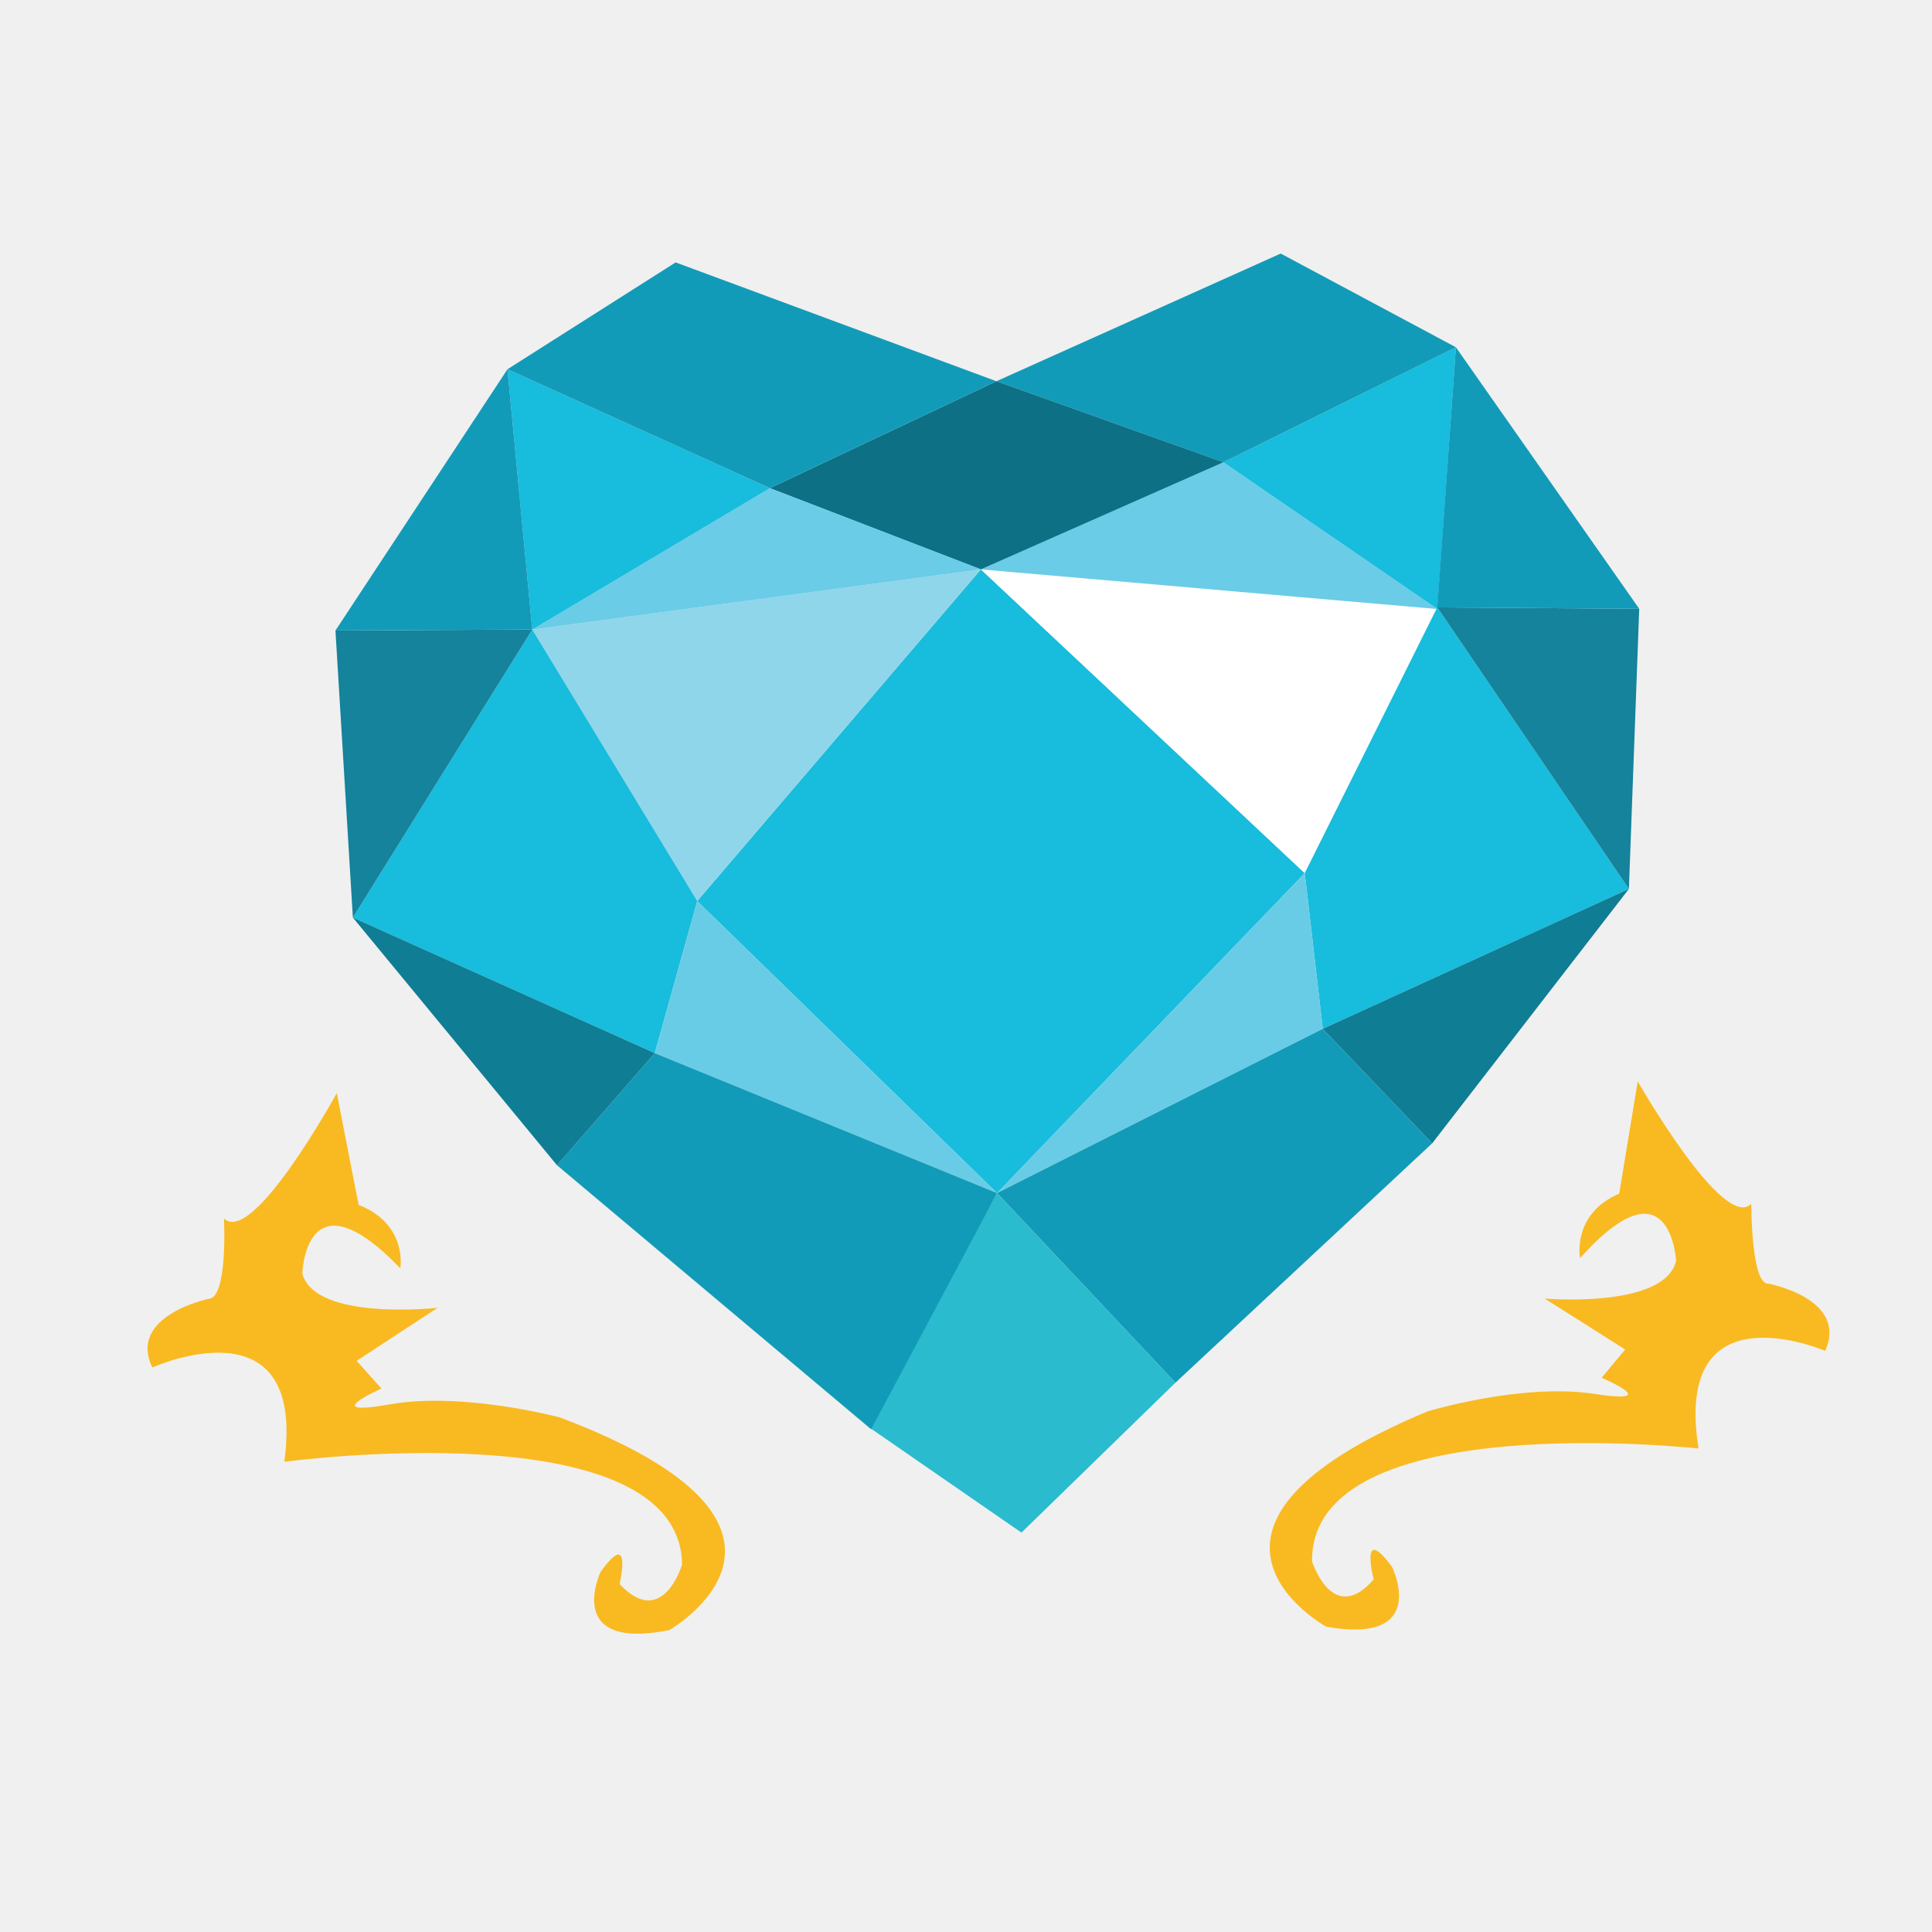
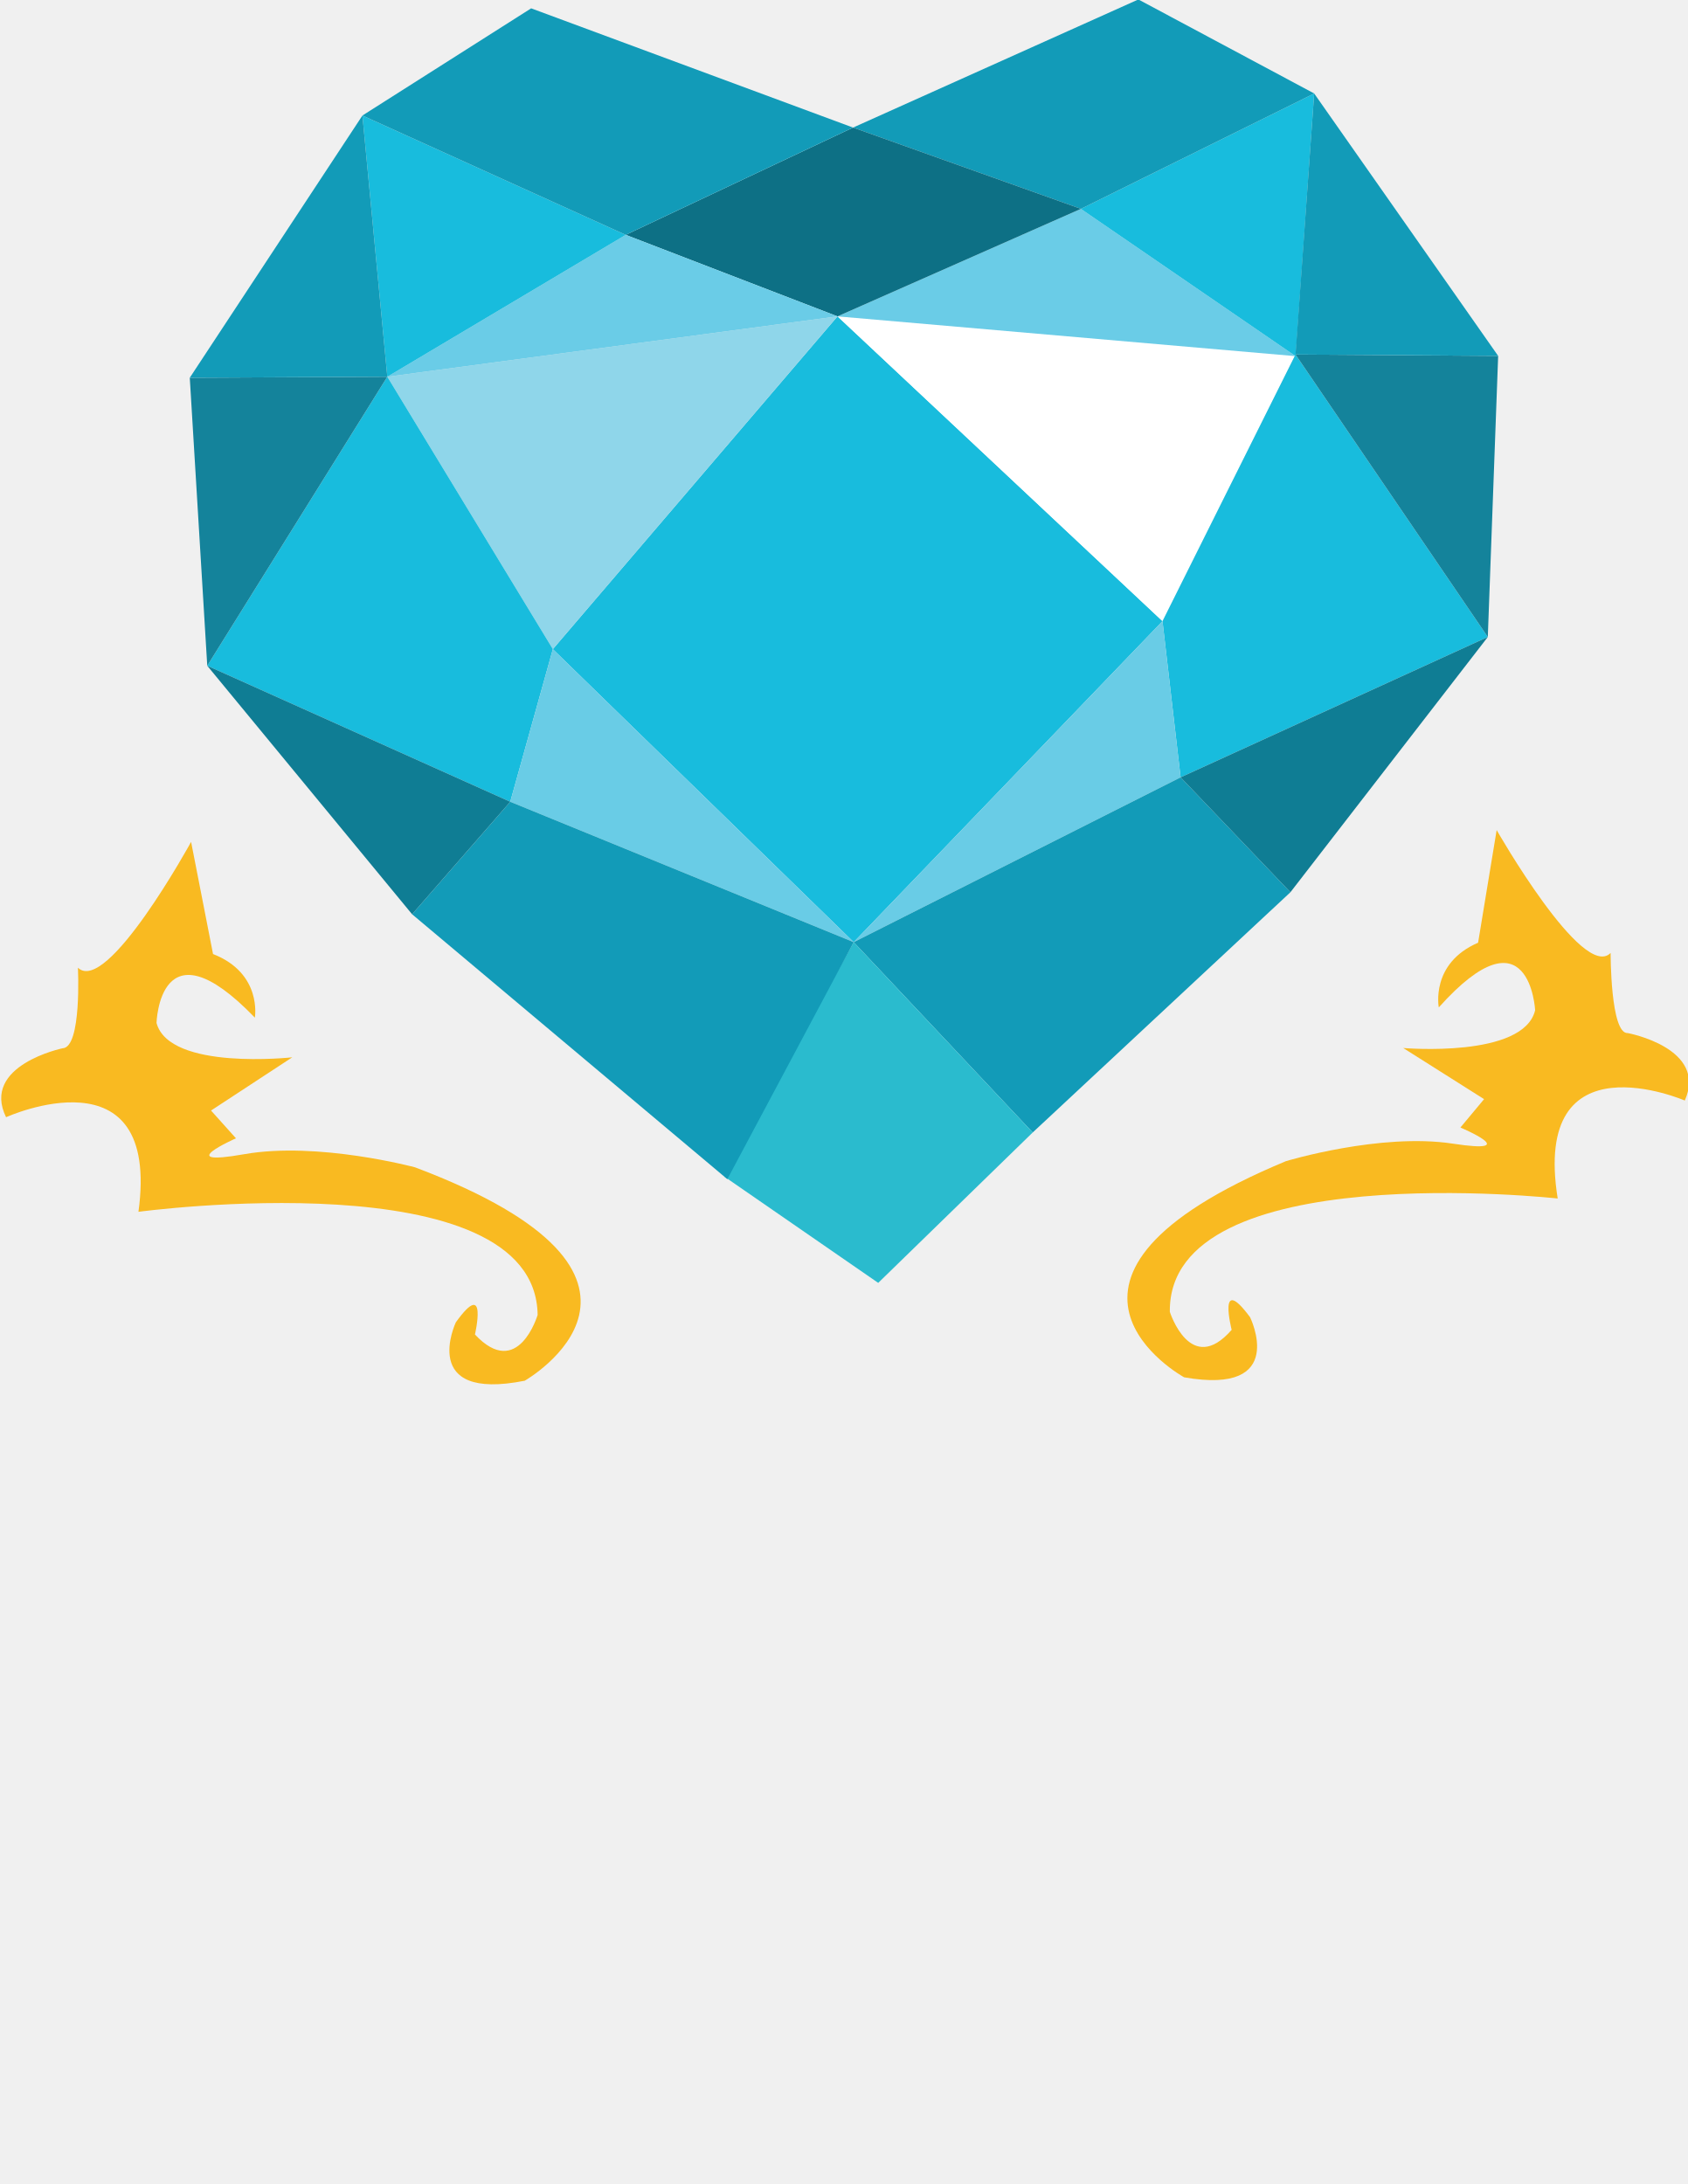
- <svg xmlns="http://www.w3.org/2000/svg" version="1.1" id="Layer_1" x="0px" y="0px" width="1000px" height="1000px" viewBox="0 0 1000 1000" enable-background="new 0 0 1000 1000" xml:space="preserve">
-   <path fill="#F9BA21" d="M686.502,841.99c0,0-93-51,52.5-111.5c0,0,48.612-14.738,85.978-9.049c37.312,5.73,4.005-8.299,4.005-8.299  l12.209-14.652l-41.702-26.365c0,0,62.143,5.393,68.042-19.512c0,0-2.811-53.807-49.693-1.441c0,0-4.45-22.727,20.268-33.359  l9.574-58.115c0,0,44.475,78.072,58.781,63.383c0,0-0.128,41.912,8.836,41.334c0,0,41.479,7.711,29.414,34.797  c0,0-79.104-34.15-65.549,50.537c0,0-201.097-22.24-200.049,58.479c0,0,10.687,33.621,31.887,9.264c0,0-7.5-29.5,9.5-6.5  C720.502,810.99,740.502,851.49,686.502,841.99z" />
-   <polygon fill="#18BCDD" points="360.89,466.374 507.711,294.708 675.333,451.933 516.069,617.52 " />
-   <polyline fill="#FFFFFF" points="507.711,294.708 743.933,314.388 675.333,451.933 " />
-   <polygon fill="#18BCDD" points="743.933,314.388 675.333,451.933 684.677,532.502 843.118,460.101 " />
-   <polyline fill="#14839B" points="743.933,314.388 843.118,460.101 848.458,315.104 " />
-   <polyline fill="#69CCE6" points="516.069,617.52 675.333,451.933 684.677,532.502 " />
-   <polyline fill="#129BB8" points="516.069,617.52 608.396,715.688 741.305,591.777 684.677,532.502 " />
-   <polyline fill="#0F7D94" points="684.677,532.502 741.305,591.777 843.118,460.101 " />
-   <polyline fill="#2ABBCE" points="516.069,617.52 449.323,738.422 528.706,793.275 608.396,715.688 " />
-   <polyline fill="#6ACCE7" points="507.711,294.708 633.237,239.256 744.002,315.241 " />
-   <polyline fill="#18BCDD" points="633.237,239.256 753.566,179.734 744.002,315.241 " />
-   <polyline fill="#129BB8" points="753.566,179.734 743.933,314.388 848.458,315.104 " />
-   <polyline fill="#129BB8" points="515.735,197.323 633.237,239.256 753.566,179.734 662.89,131.239 " />
-   <polyline fill="#0D7085" points="515.735,197.323 398.484,252.664 507.711,294.708 633.237,239.256 " />
-   <polyline fill="#8FD6EA" points="507.711,294.708 275.509,325.858 360.89,466.374 " />
-   <polygon fill="#18BCDD" points="275.509,325.858 360.89,466.374 338.915,545.104 182.641,474.933 " />
-   <polyline fill="#14839B" points="275.509,325.858 182.641,474.933 173.627,326.371 " />
-   <polyline fill="#69CCE6" points="516.069,617.52 360.89,466.374 338.915,545.104 " />
-   <polyline fill="#129BB8" points="516.069,617.52 450.891,739.779 288.301,603.133 338.915,545.104 " />
-   <polyline fill="#0F7D94" points="338.915,545.104 288.301,603.133 182.641,474.933 " />
-   <polyline fill="#6ACCE7" points="507.711,294.708 398.484,252.664 275.509,325.858 " />
-   <polyline fill="#18BCDD" points="398.484,252.664 262.682,191.104 275.509,325.858 " />
-   <polyline fill="#129BB8" points="262.682,191.104 275.509,325.858 173.627,326.371 " />
-   <polyline fill="#129BB8" points="515.735,197.323 398.484,252.664 262.682,191.104 349.703,135.819 " />
-   <path fill="#F9BA21" d="M346.387,843.748c0,0,93.653-53.432-56.563-110.078c0,0-50.044-13.453-88.062-6.783  c-37.961,6.711-4.31-8.189-4.31-8.189l-12.856-14.326l41.902-27.455c0,0-63.334,7.029-70.017-17.711c0,0,1.454-53.863,50.722-2.752  c0,0,3.947-22.834-21.58-32.813l-11.311-57.844c0,0-43.373,79.217-58.374,64.91c0,0,2.063,41.285-7.937,41.553  c0,0-42.166,8.799-29.129,35.559c0,0,79.901-36.223,68.287,48.793c0,0,204.827-27.529,205.883,53.189  c0,0-10.029,33.893-32.326,10.102c0,0,6.883-29.688-9.876-6.248C310.841,813.654,291.479,854.668,346.387,843.748z" />
+ <svg xmlns="http://www.w3.org/2000/svg" viewBox="-585 -605 1874.25 2422.635" width="765" height="990" id="svg2" version="1.1">
+   <defs id="defs12" />
+   <g id="g3034" transform="matrix(2.152964,0,0,2.152964,-748.0826,-889.5908)">
+     <path id="path3" d="m 686.502,841.99 c 0,0 -93,-51 52.5,-111.5 0,0 48.612,-14.738 85.978,-9.049 37.312,5.73 4.005,-8.299 4.005,-8.299 l 12.209,-14.652 -41.702,-26.365 c 0,0 62.143,5.393 68.042,-19.512 0,0 -2.811,-53.807 -49.693,-1.441 0,0 -4.45,-22.727 20.268,-33.359 l 9.574,-58.115 c 0,0 44.475,78.072 58.781,63.383 0,0 -0.128,41.912 8.836,41.334 0,0 41.479,7.711 29.414,34.797 0,0 -79.104,-34.15 -65.549,50.537 0,0 -201.097,-22.24 -200.049,58.479 0,0 10.687,33.621 31.887,9.264 0,0 -7.5,-29.5 9.5,-6.5 -0.001,-0.002 19.999,40.498 -34.001,30.998 z" style="fill:#f9ba21" />
+     <polygon id="polygon5" points="516.069,617.52 360.89,466.374 507.711,294.708 675.333,451.933 " style="fill:#18bcdd" />
+     <polyline id="polyline7" points="507.711,294.708 743.933,314.388 675.333,451.933 " style="fill:#ffffff" />
+     <polygon id="polygon9" points="843.118,460.101 743.933,314.388 675.333,451.933 684.677,532.502 " style="fill:#18bcdd" />
+     <polyline id="polyline11" points="743.933,314.388 843.118,460.101 848.458,315.104 " style="fill:#14839b" />
+     <polyline id="polyline13" points="516.069,617.52 675.333,451.933 684.677,532.502 " style="fill:#69cce6" />
+     <polyline id="polyline15" points="516.069,617.52 608.396,715.688 741.305,591.777 684.677,532.502 " style="fill:#129bb8" />
+     <polyline id="polyline17" points="684.677,532.502 741.305,591.777 843.118,460.101 " style="fill:#0f7d94" />
+     <polyline id="polyline19" points="516.069,617.52 449.323,738.422 528.706,793.275 608.396,715.688 " style="fill:#2abbce" />
+     <polyline id="polyline21" points="507.711,294.708 633.237,239.256 744.002,315.241 " style="fill:#6acce7" />
+     <polyline id="polyline23" points="633.237,239.256 753.566,179.734 744.002,315.241 " style="fill:#18bcdd" />
+     <polyline id="polyline25" points="753.566,179.734 743.933,314.388 848.458,315.104 " style="fill:#129bb8" />
+     <polyline id="polyline27" points="515.735,197.323 633.237,239.256 753.566,179.734 662.89,131.239 " style="fill:#129bb8" />
+     <polyline id="polyline29" points="515.735,197.323 398.484,252.664 507.711,294.708 633.237,239.256 " style="fill:#0d7085" />
+     <polyline id="polyline31" points="507.711,294.708 275.509,325.858 360.89,466.374 " style="fill:#8fd6ea" />
+     <polygon id="polygon33" points="182.641,474.933 275.509,325.858 360.89,466.374 338.915,545.104 " style="fill:#18bcdd" />
+     <polyline id="polyline35" points="275.509,325.858 182.641,474.933 173.627,326.371 " style="fill:#14839b" />
+     <polyline id="polyline37" points="516.069,617.52 360.89,466.374 338.915,545.104 " style="fill:#69cce6" />
+     <polyline id="polyline39" points="516.069,617.52 450.891,739.779 288.301,603.133 338.915,545.104 " style="fill:#129bb8" />
+     <polyline id="polyline41" points="338.915,545.104 288.301,603.133 182.641,474.933 " style="fill:#0f7d94" />
+     <polyline id="polyline43" points="507.711,294.708 398.484,252.664 275.509,325.858 " style="fill:#6acce7" />
+     <polyline id="polyline45" points="398.484,252.664 262.682,191.104 275.509,325.858 " style="fill:#18bcdd" />
+     <polyline id="polyline47" points="262.682,191.104 275.509,325.858 173.627,326.371 " style="fill:#129bb8" />
+     <polyline id="polyline49" points="515.735,197.323 398.484,252.664 262.682,191.104 349.703,135.819 " style="fill:#129bb8" />
+     <path id="path51" d="m 346.387,843.748 c 0,0 93.653,-53.432 -56.563,-110.078 0,0 -50.044,-13.453 -88.062,-6.783 -37.961,6.711 -4.31,-8.189 -4.31,-8.189 l -12.856,-14.326 41.902,-27.455 c 0,0 -63.334,7.029 -70.017,-17.711 0,0 1.454,-53.863 50.722,-2.752 0,0 3.947,-22.834 -21.58,-32.813 l -11.311,-57.844 c 0,0 -43.373,79.217 -58.374,64.91 0,0 2.063,41.285 -7.937,41.553 0,0 -42.166,8.799 -29.129,35.559 0,0 79.901,-36.223 68.287,48.793 0,0 204.827,-27.529 205.883,53.189 0,0 -10.029,33.893 -32.326,10.102 0,0 6.883,-29.688 -9.876,-6.248 0.001,-10e-4 -19.361,41.013 35.547,30.093 z" style="fill:#f9ba21" />
+   </g>
</svg>
